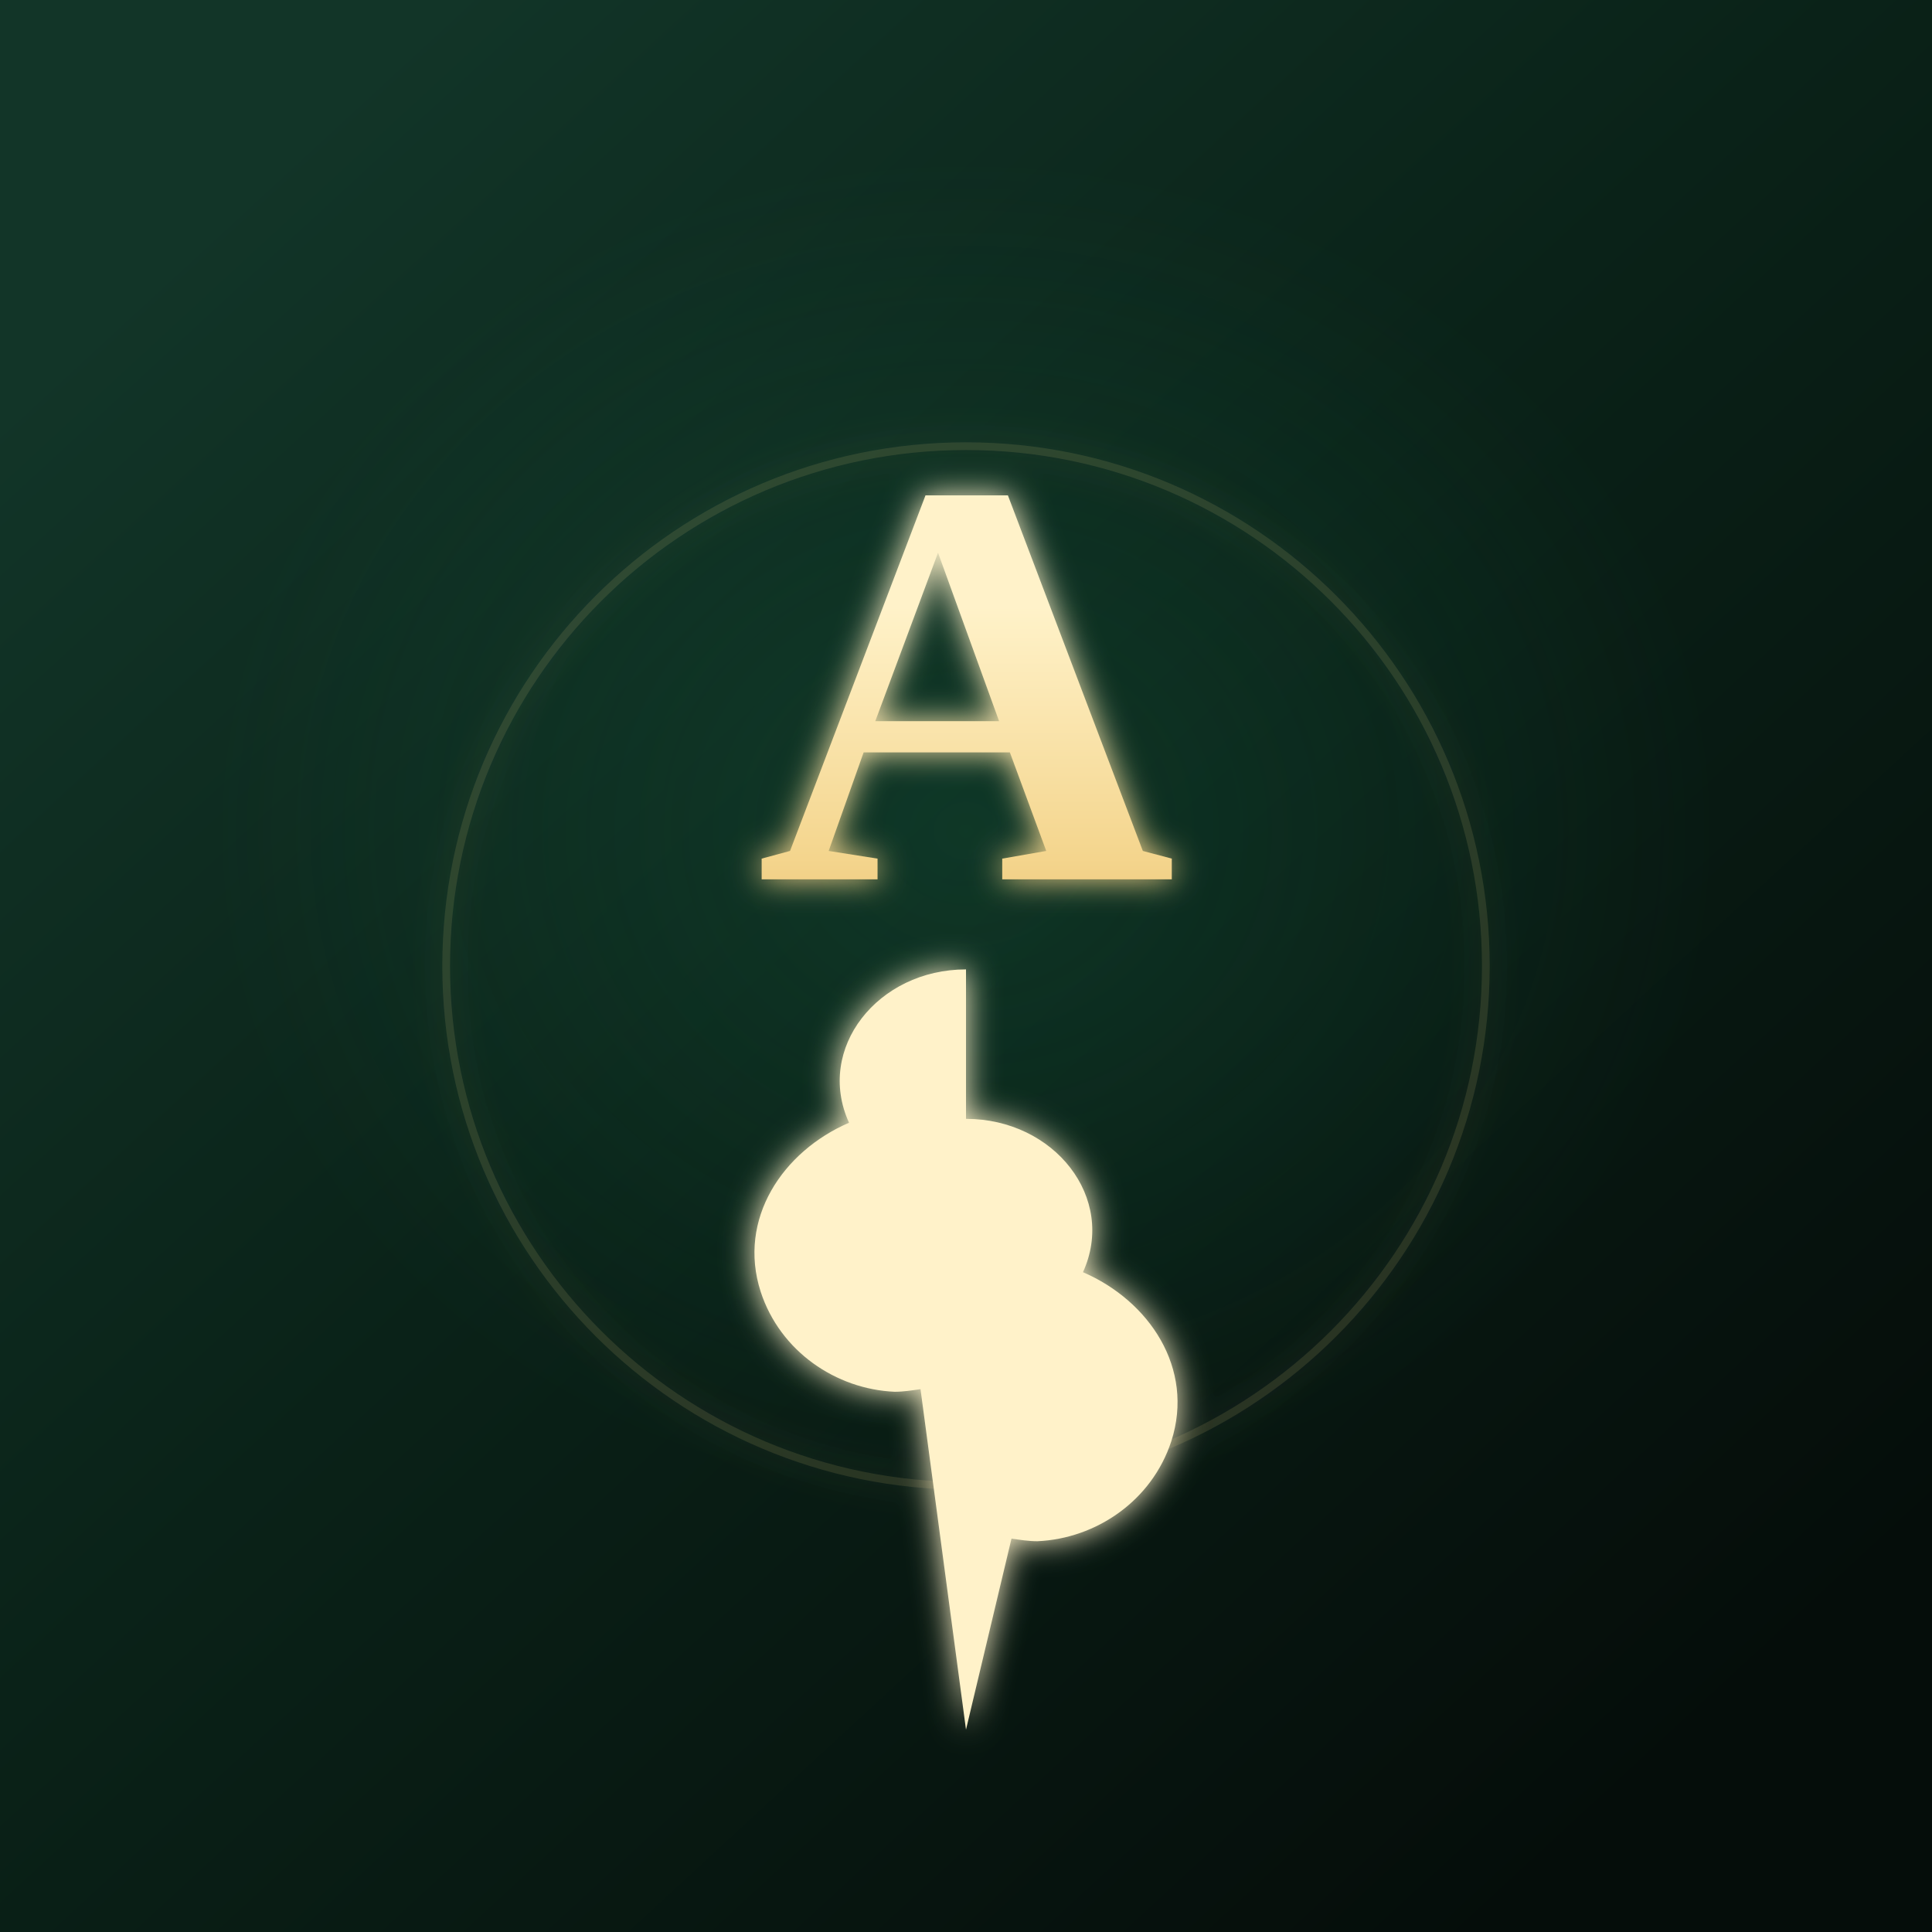
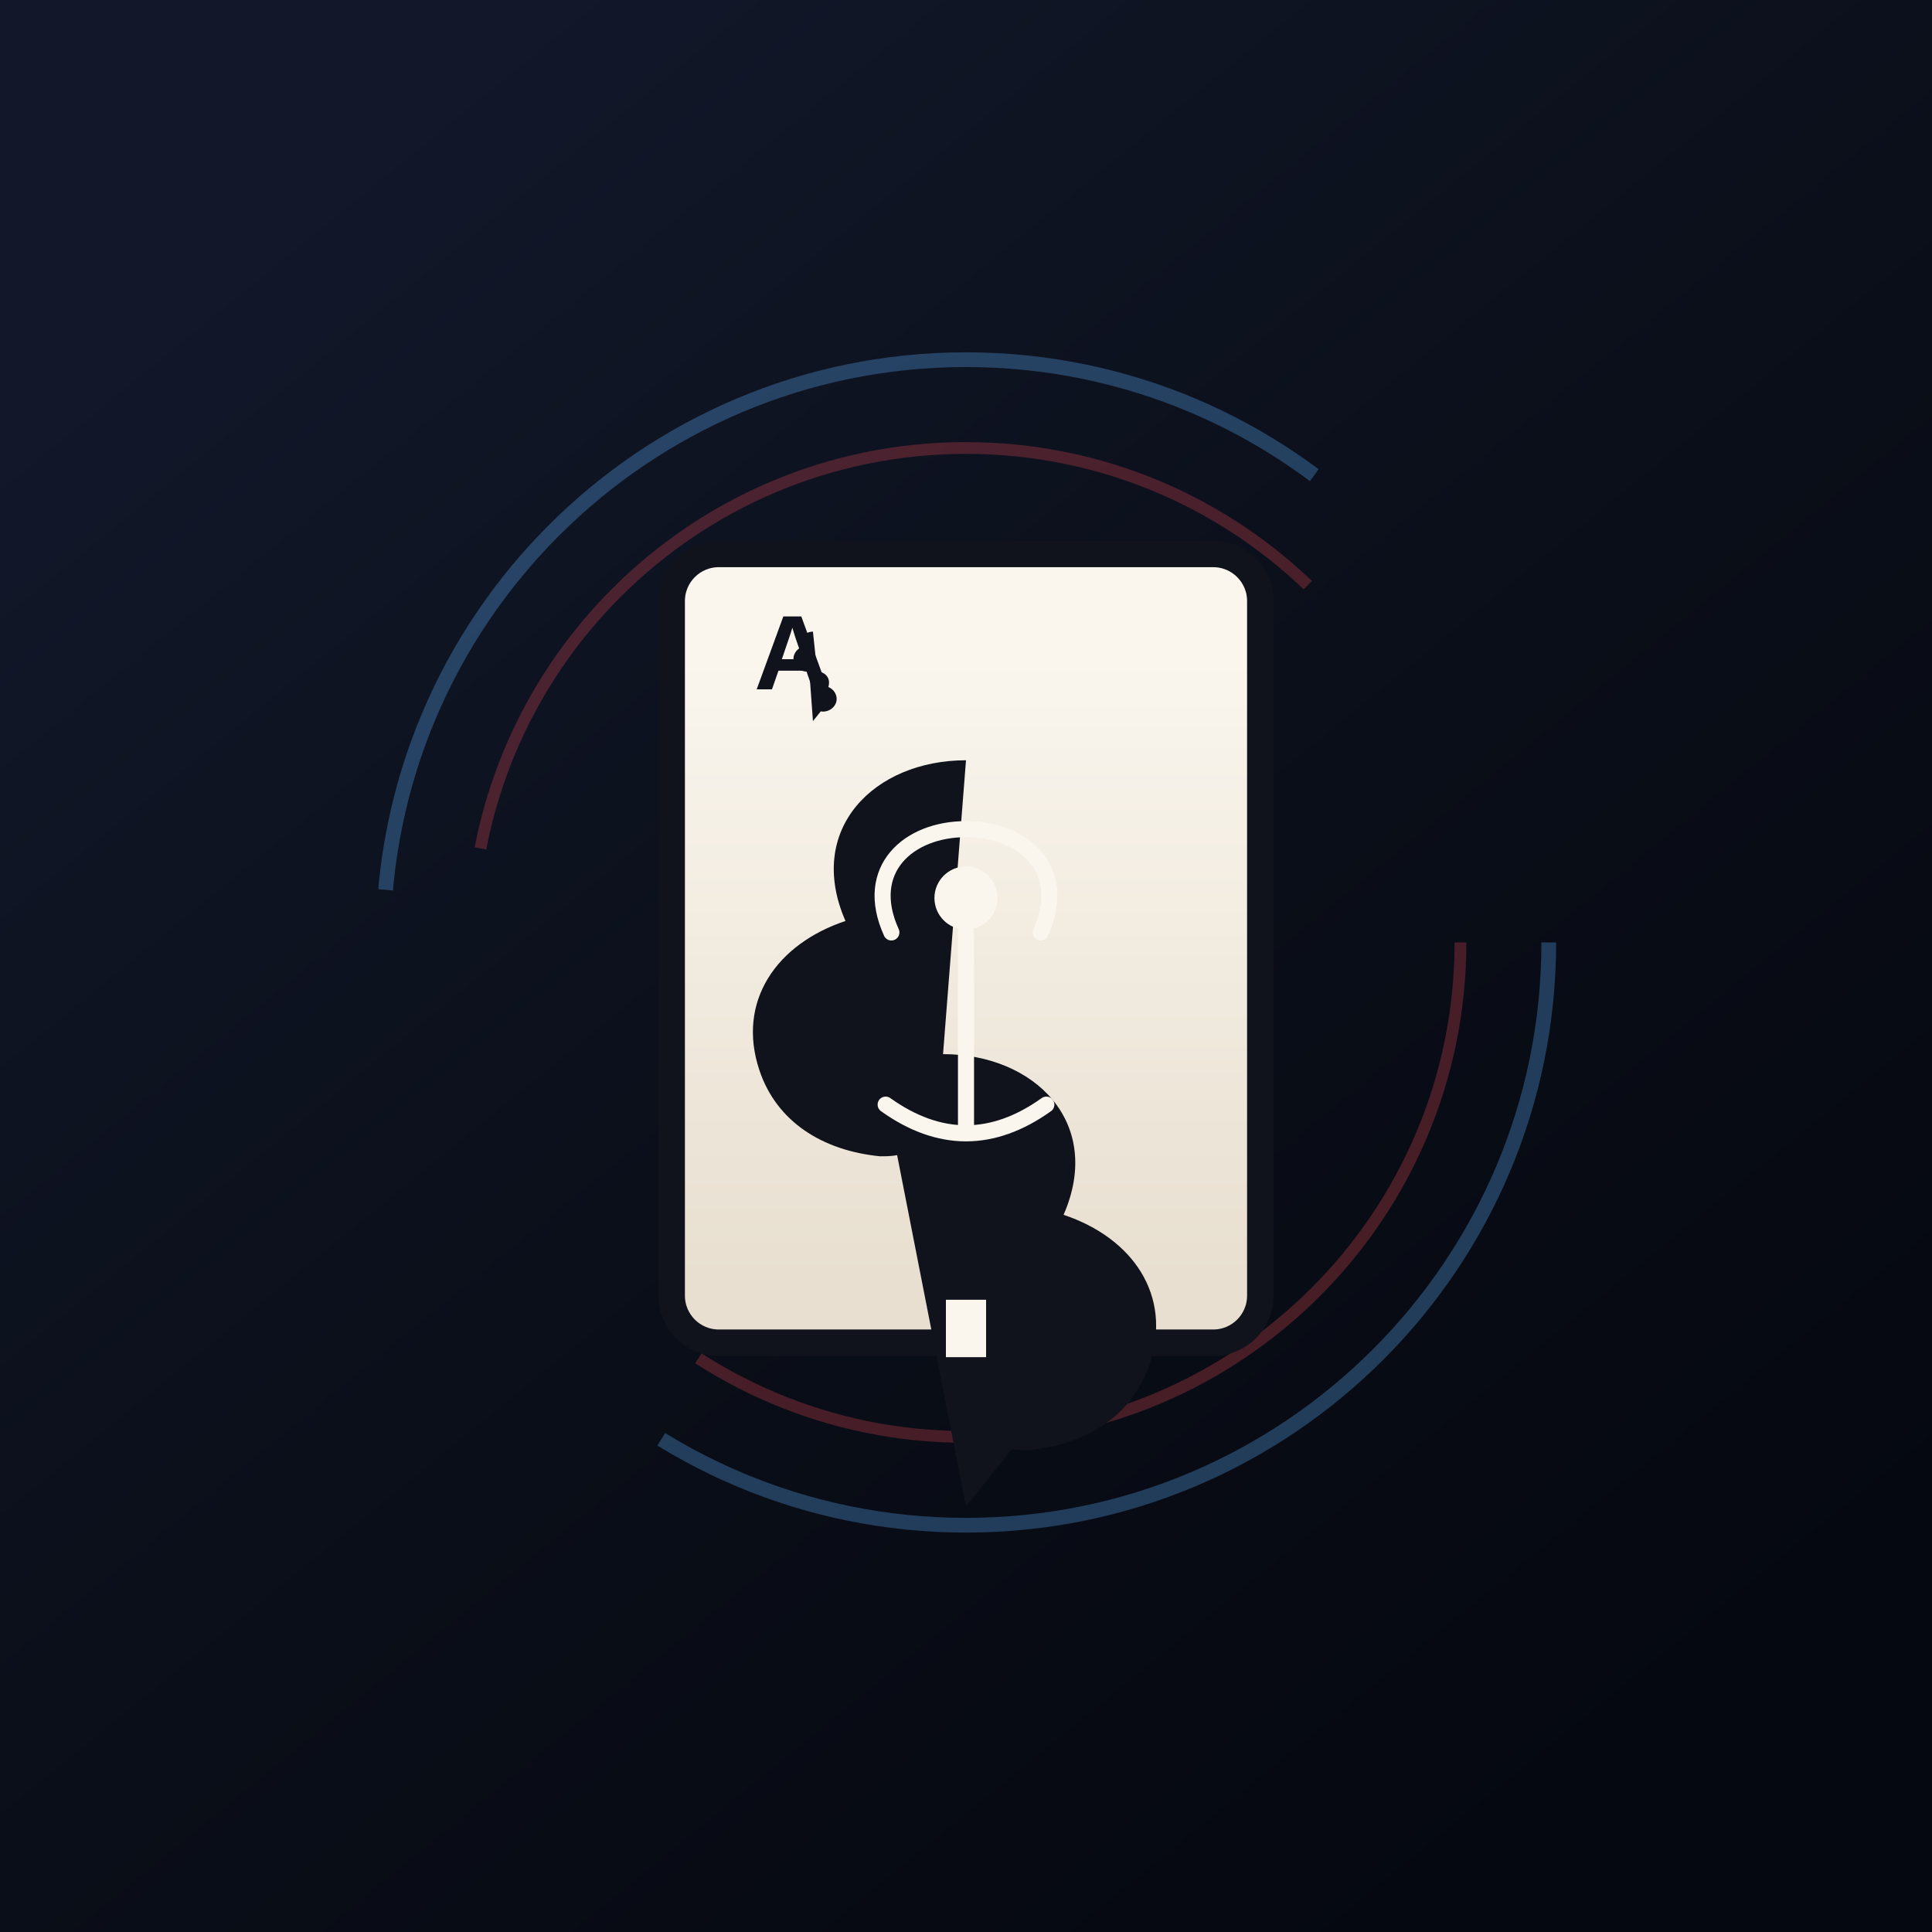
<svg xmlns="http://www.w3.org/2000/svg" viewBox="0 0 512 512" fill="none" role="img" aria-label="Booray maskable app icon">
  <defs>
-     <linearGradient id="bg" x1="64" y1="48" x2="448" y2="464" gradientUnits="userSpaceOnUse">
-       <stop stop-color="#123528" />
-       <stop offset="0.45" stop-color="#0a2218" />
-       <stop offset="1" stop-color="#050d0a" />
+     <linearGradient id="bg" x1="80" y1="40" x2="432" y2="472" gradientUnits="userSpaceOnUse">
+       <stop stop-color="#12182a" />
+       <stop offset="0.55" stop-color="#0a0e18" />
+       <stop offset="1" stop-color="#050810" />
    </linearGradient>
-     <radialGradient id="feltGlow" cx="0" cy="0" r="1" gradientUnits="userSpaceOnUse" gradientTransform="translate(256 220) rotate(90) scale(180 200)">
-       <stop stop-color="#1c6e4d" stop-opacity="0.28" />
-       <stop offset="1" stop-color="#1c6e4d" stop-opacity="0" />
-     </radialGradient>
-     <linearGradient id="gold" x1="256" y1="140" x2="256" y2="372" gradientUnits="userSpaceOnUse">
-       <stop stop-color="#fff2c9" />
-       <stop offset="0.35" stop-color="#f4d58d" />
-       <stop offset="1" stop-color="#b87a24" />
+     <linearGradient id="cream" x1="256" y1="150" x2="256" y2="362" gradientUnits="userSpaceOnUse">
+       <stop stop-color="#faf6ee" />
+       <stop offset="1" stop-color="#e8dfd0" />
    </linearGradient>
-     <filter id="softGlow" x="-20%" y="-20%" width="140%" height="140%">
-       <feGaussianBlur stdDeviation="5" result="blur" />
-       <feMerge>
-         <feMergeNode in="blur" />
-         <feMergeNode in="SourceGraphic" />
-       </feMerge>
-     </filter>
  </defs>
  <rect width="512" height="512" fill="url(#bg)" />
-   <rect width="512" height="512" fill="url(#feltGlow)" />
-   <g filter="url(#softGlow)" transform="translate(256 256) scale(0.82) translate(-256 -256)">
-     <circle cx="256" cy="256" r="168" stroke="#f4d58d" stroke-opacity="0.12" stroke-width="2.5" />
-     <text x="256" y="228" text-anchor="middle" font-family="Georgia, Times New Roman, serif" font-size="188" font-weight="700" fill="url(#gold)" letter-spacing="-6">A</text>
-     <path fill="url(#gold)" transform="translate(256 318) scale(4.2)" d="M0 -14.5c-6.8 0-11.6 6.1-9 11.8-5.1 2.2-8.6 7.4-6.8 13 1.5 4.6 5.8 7.5 10.3 7.7.7 0 1.3-.1 2-.2L0 44l3.5-14.7c.7.1 1.3.2 2 .2 4.5-.2 8.8-3.1 10.3-7.7 1.8-5.6-1.7-10.8-6.8-13 2.6-5.7-2.2-11.8-9-11.8z" />
+   <g transform="translate(256 256) scale(0.78) translate(-256 -256)">
+     <circle cx="256" cy="248" r="198" stroke="#5eb3ff" stroke-opacity="0.3" stroke-width="5" fill="none" stroke-dasharray="420 220" />
+     <circle cx="256" cy="248" r="168" stroke="#e84855" stroke-opacity="0.28" stroke-width="4" fill="none" stroke-dasharray="360 200" />
+     <rect x="156" y="116" width="200" height="268" rx="16" fill="url(#cream)" stroke="#10131c" stroke-width="9" />
+     <text x="184" y="162" font-family="Arial Black, Arial, sans-serif" font-size="36" font-weight="900" fill="#10131c">A</text>
+     <path fill="#10131c" transform="translate(204 150) scale(0.95)" d="M0 -8c-3 0-5 2.5-4 5.5-2 .8-3.5 3-2.8 5.5.7 2 2.5 3.2 4.5 3.3.3 0 .7 0 1-.1L0 24l2.8-3.5c.3.1.7.1 1 .1 2-.1 3.8-1.3 4.5-3.3.7-2.5-.8-4.7-2.8-5.5 1-3-1-5.5-4-5.5z" />
+     <g transform="translate(256 268) scale(1.95)">
+       <path fill="#10131c" d="M0 -42c-16 0-28 12-21 28-12 4-19 14-15 26 3 9 11 14 21 15 1 0 2 0 3-.2L0 88l8-10c1 .2 2 .2 3 .2 10-1 18-6 21-15 4-12-3-22-15-26 7-16-5-28-21-28z" />
+       <path fill="none" stroke="#faf6ee" stroke-width="2.8" stroke-linecap="round" d="M0 -30c-10 0-18 7-13 18M0 -30c10 0 18 7 13 18M0 -12v34M-14 18q14 10 28 0" />
+       <circle cx="0" cy="-18" r="5.5" fill="#faf6ee" />
+       <rect x="-3.5" y="52" width="7" height="10" fill="#faf6ee" />
+     </g>
  </g>
</svg>
